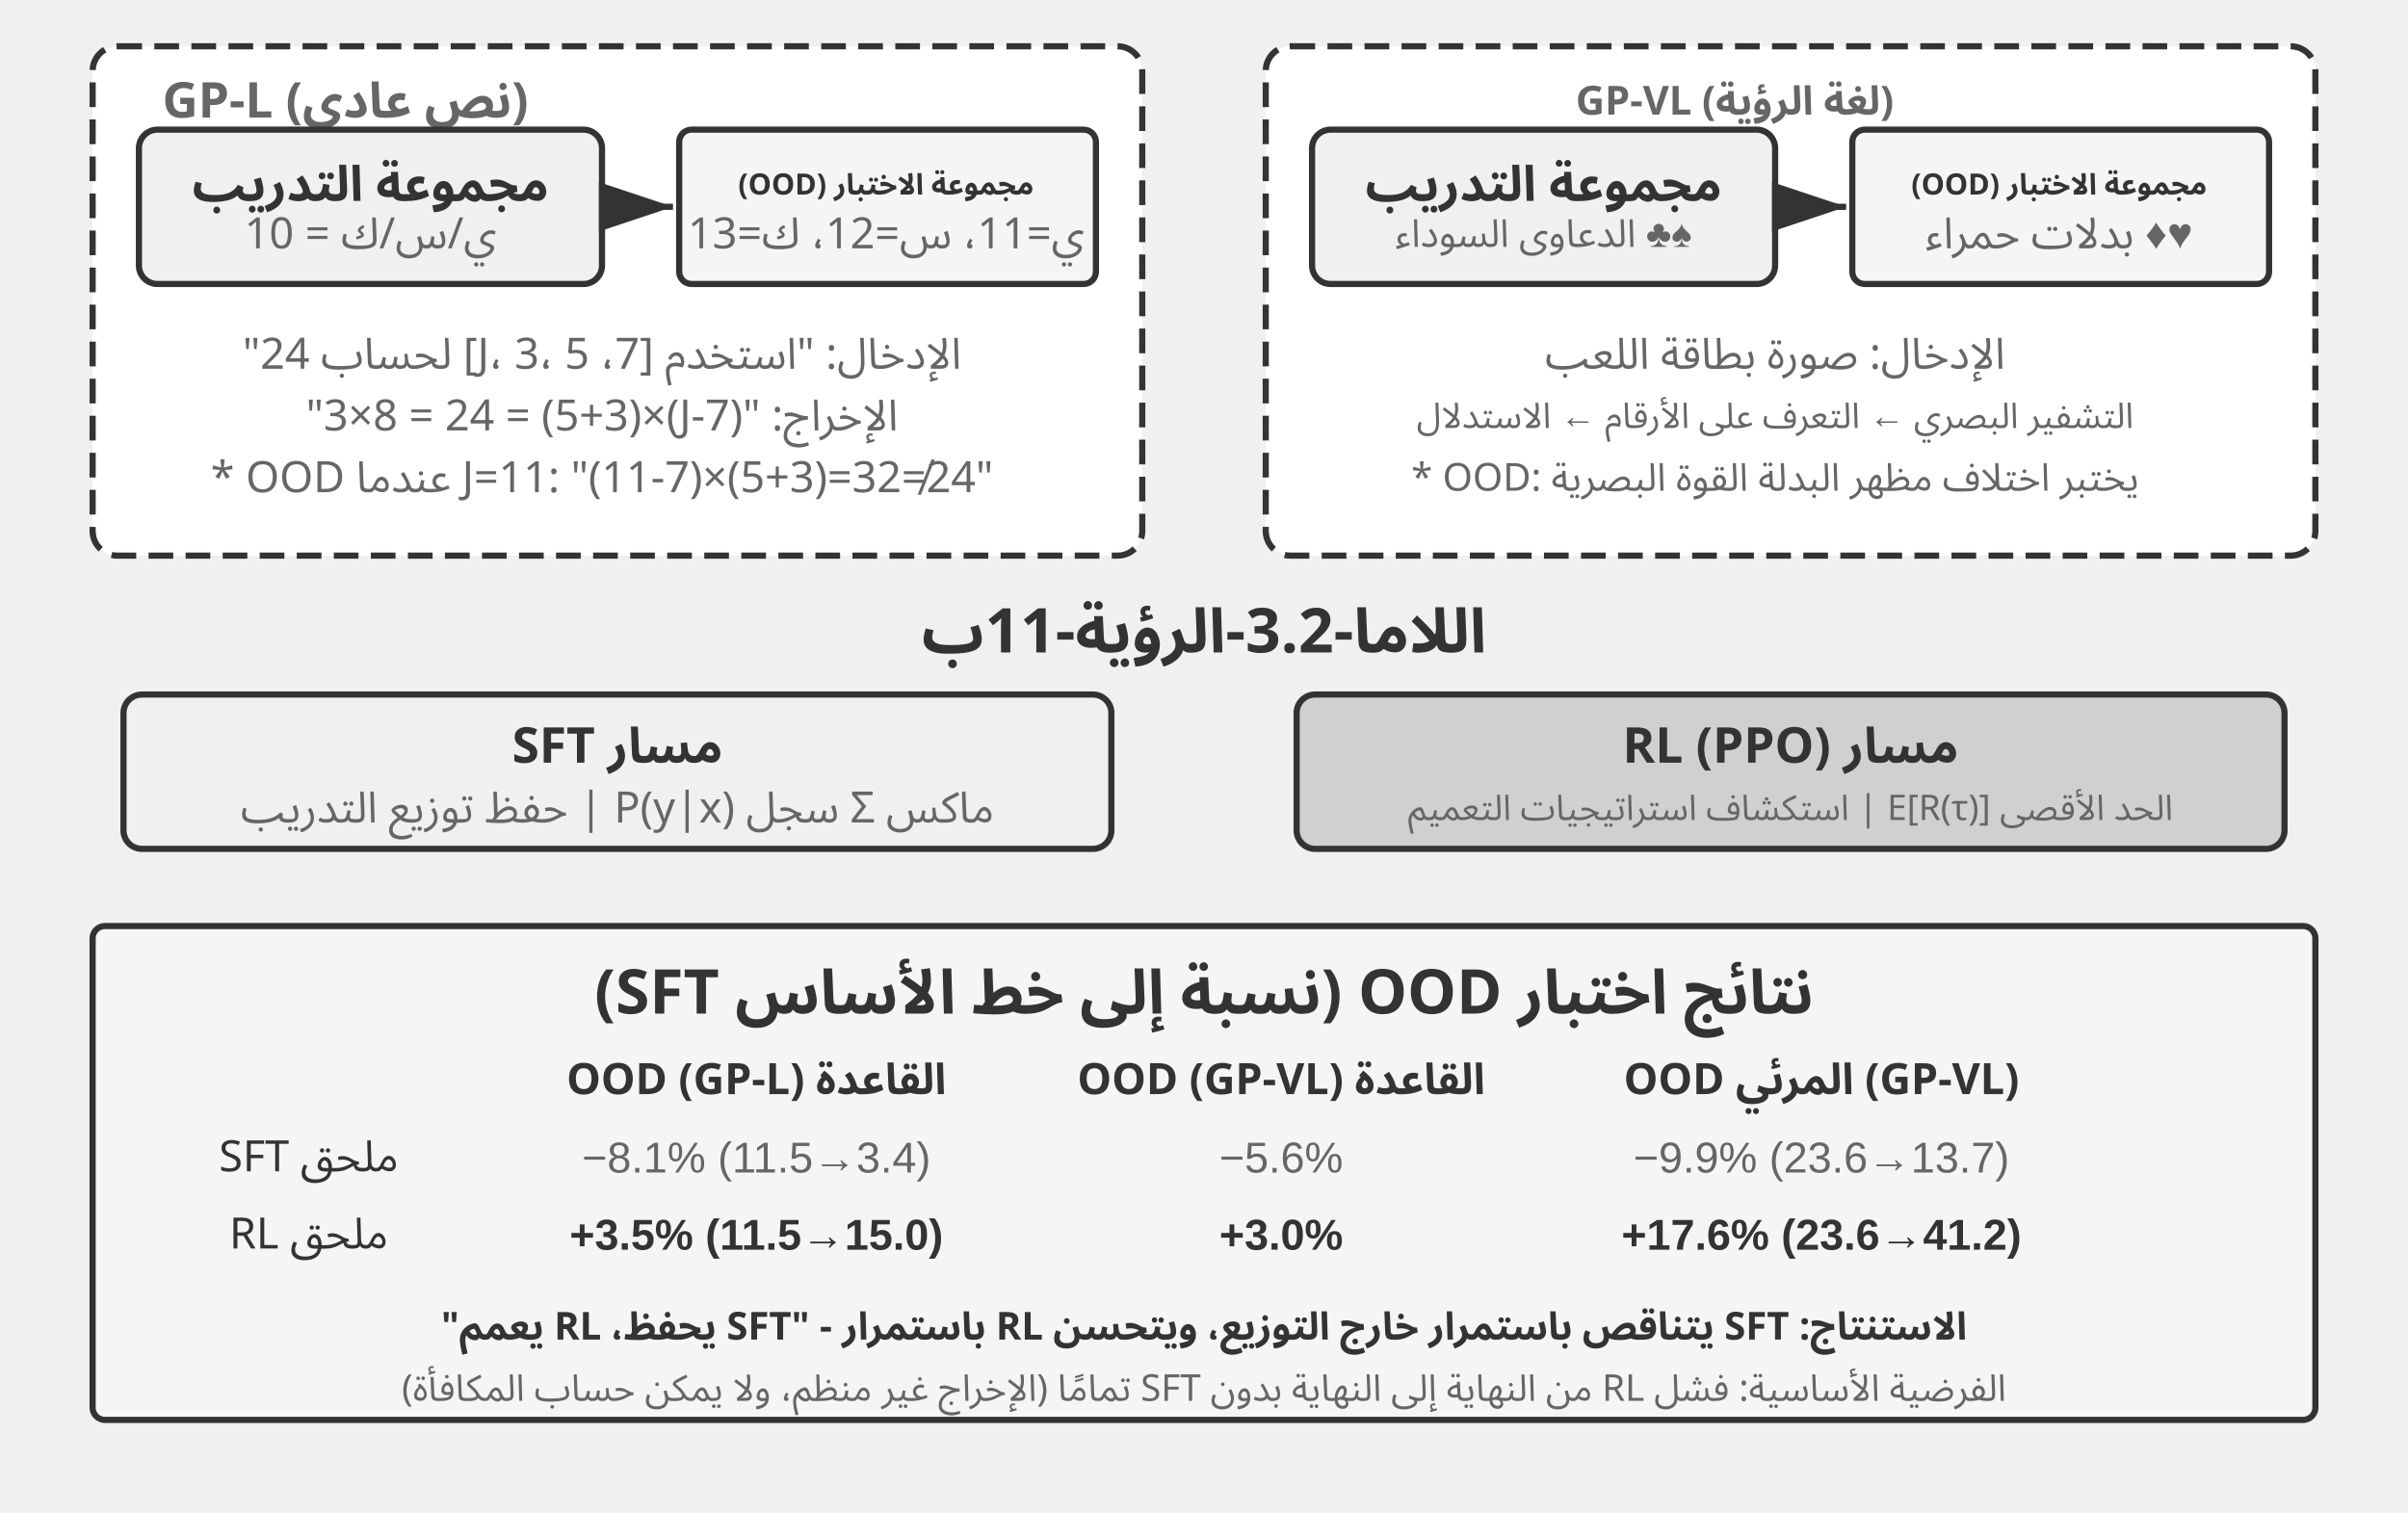
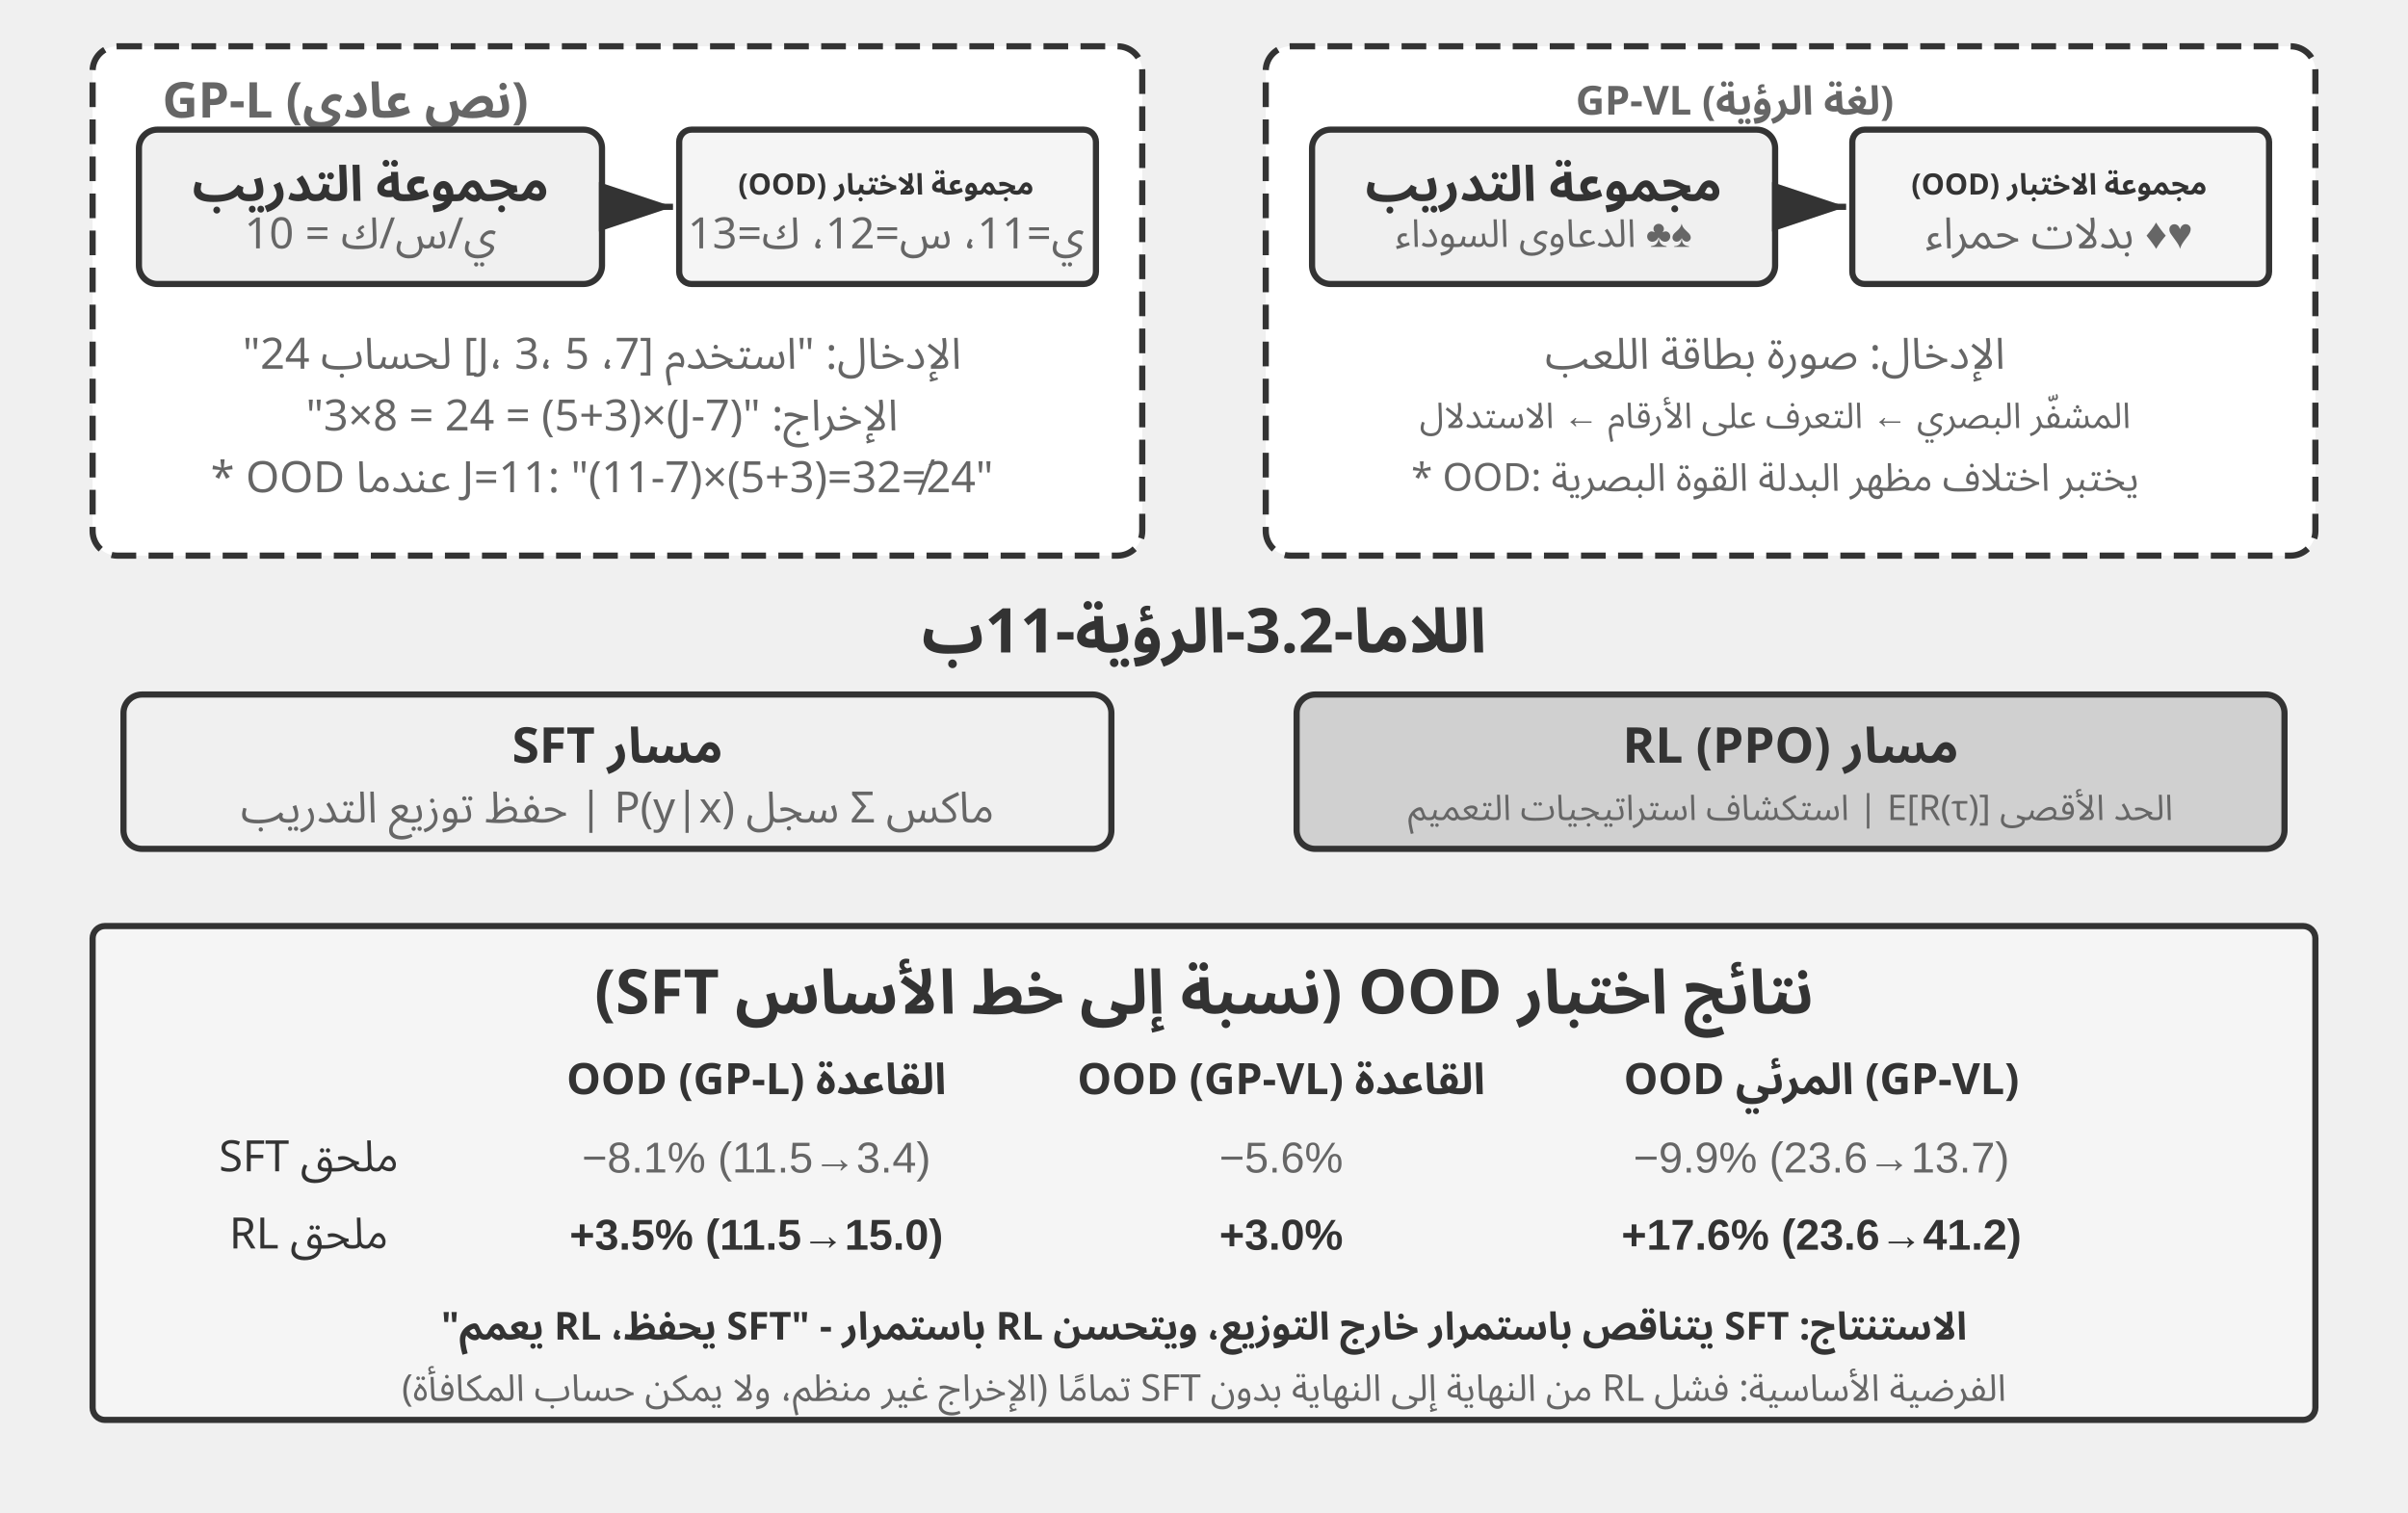
<svg xmlns="http://www.w3.org/2000/svg" viewBox="0 40 780 490" width="780" height="490" style="background:#ffffff">
  <defs>
    <marker id="ah" markerWidth="12" markerHeight="8" refX="12" refY="4" orient="auto">
      <polygon points="0 0, 12 4, 0 8" fill="#333333" />
    </marker>
    <marker id="ah-light" markerWidth="12" markerHeight="8" refX="12" refY="4" orient="auto">
      <polygon points="0 0, 12 4, 0 8" fill="#999999" />
    </marker>
  </defs>
  <rect x="30" y="55" width="340" height="165" rx="8" fill="#ffffff" stroke="#333333" stroke-width="2" stroke-dasharray="8,4" />
  <text x="171.145" y="73" font-family="Arial, 'Helvetica Neue', Helvetica, 'PingFang SC', 'Microsoft YaHei', sans-serif" font-size="16" fill="#666666" text-anchor="start" dominant-baseline="central" font-weight="bold" direction="rtl" unicode-bidi="plaintext" style="font-family:'Noto Sans Arabic','Noto Sans',Arial,sans-serif">GP-L (نص عادي)</text>
  <rect x="45" y="82" width="150" height="50" rx="6" fill="#f0f0f0" stroke="#333333" stroke-width="2" />
  <text x="120" y="100" font-family="Arial, 'Helvetica Neue', Helvetica, 'PingFang SC', 'Microsoft YaHei', sans-serif" font-size="16" fill="#333333" text-anchor="middle" dominant-baseline="central" font-weight="bold" direction="rtl" unicode-bidi="plaintext" style="font-family:'Noto Sans Arabic','Noto Sans',Arial,sans-serif">مجموعة التدريب</text>
  <text x="120" y="116" font-family="Arial, 'Helvetica Neue', Helvetica, 'PingFang SC', 'Microsoft YaHei', sans-serif" font-size="14" fill="#666666" text-anchor="middle" dominant-baseline="central" font-weight="normal" direction="rtl" unicode-bidi="plaintext" style="font-family:'Noto Sans Arabic','Noto Sans',Arial,sans-serif">ي/س/ك = 10</text>
  <line x1="197" y1="107" x2="218" y2="107" stroke="#333333" stroke-width="2" marker-end="url(#ah)" />
  <rect x="220" y="82" width="135" height="50" rx="4" fill="#f5f5f5" stroke="#333333" stroke-width="2" />
  <text x="287" y="100" font-family="Arial, 'Helvetica Neue', Helvetica, 'PingFang SC', 'Microsoft YaHei', sans-serif" font-size="9.5" fill="#333333" text-anchor="middle" dominant-baseline="central" font-weight="bold" direction="rtl" unicode-bidi="plaintext" style="font-family:'Noto Sans Arabic','Noto Sans',Arial,sans-serif">مجموعة الاختبار (OOD)</text>
  <text x="287" y="116" font-family="Arial, 'Helvetica Neue', Helvetica, 'PingFang SC', 'Microsoft YaHei', sans-serif" font-size="14" fill="#666666" text-anchor="middle" dominant-baseline="central" font-weight="normal" direction="rtl" unicode-bidi="plaintext" style="font-family:'Noto Sans Arabic','Noto Sans',Arial,sans-serif">ي=11، س=12، ك=13</text>
  <text x="195" y="155" font-family="Arial, 'Helvetica Neue', Helvetica, 'PingFang SC', 'Microsoft YaHei', sans-serif" font-size="14" fill="#666666" text-anchor="middle" dominant-baseline="central" font-weight="normal" direction="rtl" unicode-bidi="plaintext" style="font-family:'Noto Sans Arabic','Noto Sans',Arial,sans-serif">الإدخال: "استخدم [7، J، 3، 5] لحساب 24"</text>
  <text x="195" y="175" font-family="Arial, 'Helvetica Neue', Helvetica, 'PingFang SC', 'Microsoft YaHei', sans-serif" font-size="14" fill="#666666" text-anchor="middle" dominant-baseline="central" font-weight="normal" direction="rtl" unicode-bidi="plaintext" style="font-family:'Noto Sans Arabic','Noto Sans',Arial,sans-serif">الإخراج: "(J-7)×(5+3) = 3×8 = 24"</text>
  <text x="195" y="195" font-family="Arial, 'Helvetica Neue', Helvetica, 'PingFang SC', 'Microsoft YaHei', sans-serif" font-size="14" fill="#666666" text-anchor="middle" dominant-baseline="central" font-weight="normal" direction="rtl" unicode-bidi="plaintext" style="font-family:'Noto Sans Arabic','Noto Sans',Arial,sans-serif">* OOD عندما J=11: "(11-7)×(5+3)=32≠24"</text>
  <rect x="410" y="55" width="340" height="165" rx="8" fill="#ffffff" stroke="#333333" stroke-width="2" stroke-dasharray="8,4" />
  <text x="613.427" y="73" font-family="Arial, 'Helvetica Neue', Helvetica, 'PingFang SC', 'Microsoft YaHei', sans-serif" font-size="13" fill="#666666" text-anchor="start" dominant-baseline="central" font-weight="bold" direction="rtl" unicode-bidi="plaintext" style="font-family:'Noto Sans Arabic','Noto Sans',Arial,sans-serif">GP-VL (لغة الرؤية)</text>
  <rect x="425" y="82" width="150" height="50" rx="6" fill="#f0f0f0" stroke="#333333" stroke-width="2" />
  <text x="500" y="100" font-family="Arial, 'Helvetica Neue', Helvetica, 'PingFang SC', 'Microsoft YaHei', sans-serif" font-size="16" fill="#333333" text-anchor="middle" dominant-baseline="central" font-weight="bold" direction="rtl" unicode-bidi="plaintext" style="font-family:'Noto Sans Arabic','Noto Sans',Arial,sans-serif">مجموعة التدريب</text>
  <text x="500" y="116" font-family="Arial, 'Helvetica Neue', Helvetica, 'PingFang SC', 'Microsoft YaHei', sans-serif" font-size="12.5" fill="#666666" text-anchor="middle" dominant-baseline="central" font-weight="normal" direction="rtl" unicode-bidi="plaintext" style="font-family:'Noto Sans Arabic','Noto Sans',Arial,sans-serif">♠♣ الدعاوى السوداء</text>
  <line x1="577" y1="107" x2="598" y2="107" stroke="#333333" stroke-width="2" marker-end="url(#ah)" />
  <rect x="600" y="82" width="135" height="50" rx="4" fill="#f5f5f5" stroke="#333333" stroke-width="2" />
  <text x="667" y="100" font-family="Arial, 'Helvetica Neue', Helvetica, 'PingFang SC', 'Microsoft YaHei', sans-serif" font-size="9.5" fill="#333333" text-anchor="middle" dominant-baseline="central" font-weight="bold" direction="rtl" unicode-bidi="plaintext" style="font-family:'Noto Sans Arabic','Noto Sans',Arial,sans-serif">مجموعة الاختبار (OOD)</text>
  <text x="667" y="116" font-family="Arial, 'Helvetica Neue', Helvetica, 'PingFang SC', 'Microsoft YaHei', sans-serif" font-size="14" fill="#666666" text-anchor="middle" dominant-baseline="central" font-weight="normal" direction="rtl" unicode-bidi="plaintext" style="font-family:'Noto Sans Arabic','Noto Sans',Arial,sans-serif">♥♦ بدلات حمراء</text>
  <text x="575" y="155" font-family="Arial, 'Helvetica Neue', Helvetica, 'PingFang SC', 'Microsoft YaHei', sans-serif" font-size="14" fill="#666666" text-anchor="middle" dominant-baseline="central" font-weight="normal" direction="rtl" unicode-bidi="plaintext" style="font-family:'Noto Sans Arabic','Noto Sans',Arial,sans-serif">الإدخال: صورة بطاقة اللعب</text>
-   <text x="575" y="175" font-family="Arial, 'Helvetica Neue', Helvetica, 'PingFang SC', 'Microsoft YaHei', sans-serif" font-size="11.5" fill="#666666" text-anchor="middle" dominant-baseline="central" font-weight="normal" direction="rtl" unicode-bidi="plaintext" style="font-family:'Noto Sans Arabic','Noto Sans',Arial,sans-serif">التشفير البصري ← التعرف على الأرقام ← الاستدلال</text>
+   <text x="575" y="175" font-family="Arial, 'Helvetica Neue', Helvetica, 'PingFang SC', 'Microsoft YaHei', sans-serif" font-size="11.5" fill="#666666" text-anchor="middle" dominant-baseline="central" font-weight="normal" direction="rtl" unicode-bidi="plaintext" style="font-family:'Noto Sans Arabic','Noto Sans',Arial,sans-serif">المشفّر البصري ← التعرف على الأرقام ← الاستدلال</text>
  <text x="575" y="195" font-family="Arial, 'Helvetica Neue', Helvetica, 'PingFang SC', 'Microsoft YaHei', sans-serif" font-size="12.5" fill="#666666" text-anchor="middle" dominant-baseline="central" font-weight="normal" direction="rtl" unicode-bidi="plaintext" style="font-family:'Noto Sans Arabic','Noto Sans',Arial,sans-serif">* OOD: يختبر اختلاف مظهر البدلة القوة البصرية</text>
  <text x="390" y="245" font-family="Arial, 'Helvetica Neue', Helvetica, 'PingFang SC', 'Microsoft YaHei', sans-serif" font-size="20" fill="#333333" text-anchor="middle" dominant-baseline="central" font-weight="bold" direction="rtl" unicode-bidi="plaintext" style="font-family:'Noto Sans Arabic','Noto Sans',Arial,sans-serif">اللاما-3.2-الرؤية-11ب</text>
  <rect x="40" y="265" width="320" height="50" rx="6" fill="#f0f0f0" stroke="#333333" stroke-width="2" />
  <text x="200" y="282" font-family="Arial, 'Helvetica Neue', Helvetica, 'PingFang SC', 'Microsoft YaHei', sans-serif" font-size="16" fill="#333333" text-anchor="middle" dominant-baseline="central" font-weight="bold" direction="rtl" unicode-bidi="plaintext" style="font-family:'Noto Sans Arabic','Noto Sans',Arial,sans-serif">مسار SFT</text>
  <text x="200" y="302" font-family="Arial, 'Helvetica Neue', Helvetica, 'PingFang SC', 'Microsoft YaHei', sans-serif" font-size="14" fill="#666666" text-anchor="middle" dominant-baseline="central" font-weight="normal" direction="rtl" unicode-bidi="plaintext" style="font-family:'Noto Sans Arabic','Noto Sans',Arial,sans-serif">ماكس Σ سجل P(y|x) |  حفظ توزيع التدريب</text>
  <rect x="420" y="265" width="320" height="50" rx="6" fill="#d0d0d0" stroke="#333333" stroke-width="2" />
  <text x="580" y="282" font-family="Arial, 'Helvetica Neue', Helvetica, 'PingFang SC', 'Microsoft YaHei', sans-serif" font-size="16" fill="#333333" text-anchor="middle" dominant-baseline="central" font-weight="bold" direction="rtl" unicode-bidi="plaintext" style="font-family:'Noto Sans Arabic','Noto Sans',Arial,sans-serif">مسار RL (PPO)</text>
  <text x="580" y="302" font-family="Arial, 'Helvetica Neue', Helvetica, 'PingFang SC', 'Microsoft YaHei', sans-serif" font-size="11.5" fill="#666666" text-anchor="middle" dominant-baseline="central" font-weight="normal" direction="rtl" unicode-bidi="plaintext" style="font-family:'Noto Sans Arabic','Noto Sans',Arial,sans-serif">الحد الأقصى E[R(τ)] |  استكشاف استراتيجيات التعميم</text>
  <rect x="30" y="340" width="720" height="160" rx="4" fill="#f5f5f5" stroke="#333333" stroke-width="2" />
  <text x="390" y="362" font-family="Arial, 'Helvetica Neue', Helvetica, 'PingFang SC', 'Microsoft YaHei', sans-serif" font-size="20" fill="#333333" text-anchor="middle" dominant-baseline="central" font-weight="bold" direction="rtl" unicode-bidi="plaintext" style="font-family:'Noto Sans Arabic','Noto Sans',Arial,sans-serif">نتائج اختبار OOD (نسبة إلى خط الأساس SFT)</text>
  <text x="100" y="390" font-family="Arial, 'Helvetica Neue', Helvetica, 'PingFang SC', 'Microsoft YaHei', sans-serif" font-size="11.5" fill="#333333" text-anchor="middle" dominant-baseline="central" font-weight="bold" />
  <text x="245" y="390" font-family="Arial, 'Helvetica Neue', Helvetica, 'PingFang SC', 'Microsoft YaHei', sans-serif" font-size="14" fill="#333333" text-anchor="middle" dominant-baseline="central" font-weight="bold" direction="rtl" unicode-bidi="plaintext" style="font-family:'Noto Sans Arabic','Noto Sans',Arial,sans-serif">القاعدة OOD (GP-L)</text>
  <text x="415" y="390" font-family="Arial, 'Helvetica Neue', Helvetica, 'PingFang SC', 'Microsoft YaHei', sans-serif" font-size="14" fill="#333333" text-anchor="middle" dominant-baseline="central" font-weight="bold" direction="rtl" unicode-bidi="plaintext" style="font-family:'Noto Sans Arabic','Noto Sans',Arial,sans-serif">القاعدة OOD (GP-VL)</text>
  <text x="590" y="390" font-family="Arial, 'Helvetica Neue', Helvetica, 'PingFang SC', 'Microsoft YaHei', sans-serif" font-size="14" fill="#333333" text-anchor="middle" dominant-baseline="central" font-weight="bold" direction="rtl" unicode-bidi="plaintext" style="font-family:'Noto Sans Arabic','Noto Sans',Arial,sans-serif">OOD المرئي (GP-VL)</text>
  <text x="100" y="415" font-family="Arial, 'Helvetica Neue', Helvetica, 'PingFang SC', 'Microsoft YaHei', sans-serif" font-size="14" fill="#333333" text-anchor="middle" dominant-baseline="central" font-weight="normal" direction="rtl" unicode-bidi="plaintext" style="font-family:'Noto Sans Arabic','Noto Sans',Arial,sans-serif">ملحق SFT</text>
  <text x="245" y="415" font-family="Arial, 'Helvetica Neue', Helvetica, 'PingFang SC', 'Microsoft YaHei', sans-serif" font-size="14" fill="#666666" text-anchor="middle" dominant-baseline="central" font-weight="normal">−8.1%  (11.5→3.4)</text>
  <text x="415" y="415" font-family="Arial, 'Helvetica Neue', Helvetica, 'PingFang SC', 'Microsoft YaHei', sans-serif" font-size="14" fill="#666666" text-anchor="middle" dominant-baseline="central" font-weight="normal">−5.6%</text>
  <text x="590" y="415" font-family="Arial, 'Helvetica Neue', Helvetica, 'PingFang SC', 'Microsoft YaHei', sans-serif" font-size="14" fill="#666666" text-anchor="middle" dominant-baseline="central" font-weight="normal">−9.9%  (23.6→13.7)</text>
  <text x="100" y="440" font-family="Arial, 'Helvetica Neue', Helvetica, 'PingFang SC', 'Microsoft YaHei', sans-serif" font-size="14" fill="#333333" text-anchor="middle" dominant-baseline="central" font-weight="normal" direction="rtl" unicode-bidi="plaintext" style="font-family:'Noto Sans Arabic','Noto Sans',Arial,sans-serif">ملحق RL</text>
  <text x="245" y="440" font-family="Arial, 'Helvetica Neue', Helvetica, 'PingFang SC', 'Microsoft YaHei', sans-serif" font-size="14" fill="#333333" text-anchor="middle" dominant-baseline="central" font-weight="bold">+3.5%  (11.5→15.0)</text>
  <text x="415" y="440" font-family="Arial, 'Helvetica Neue', Helvetica, 'PingFang SC', 'Microsoft YaHei', sans-serif" font-size="14" fill="#333333" text-anchor="middle" dominant-baseline="central" font-weight="bold">+3.0%</text>
  <text x="590" y="440" font-family="Arial, 'Helvetica Neue', Helvetica, 'PingFang SC', 'Microsoft YaHei', sans-serif" font-size="14" fill="#333333" text-anchor="middle" dominant-baseline="central" font-weight="bold">+17.6%  (23.6→41.2)</text>
  <text x="390" y="470" font-family="Arial, 'Helvetica Neue', Helvetica, 'PingFang SC', 'Microsoft YaHei', sans-serif" font-size="12.5" fill="#333333" text-anchor="middle" dominant-baseline="central" font-weight="bold" direction="rtl" unicode-bidi="plaintext" style="font-family:'Noto Sans Arabic','Noto Sans',Arial,sans-serif">الاستنتاج: SFT يتناقص باستمرار خارج التوزيع، ويتحسن RL باستمرار - "SFT يحفظ، RL يعمم"</text>
  <text x="390" y="490" font-family="Arial, 'Helvetica Neue', Helvetica, 'PingFang SC', 'Microsoft YaHei', sans-serif" font-size="12" fill="#666666" text-anchor="middle" dominant-baseline="central" font-weight="normal" direction="rtl" unicode-bidi="plaintext" style="font-family:'Noto Sans Arabic','Noto Sans',Arial,sans-serif">الفرضية الأساسية: فشل RL من النهاية إلى النهاية بدون SFT تمامًا (الإخراج غير منظم، ولا يمكن حساب المكافأة)</text>
</svg>
